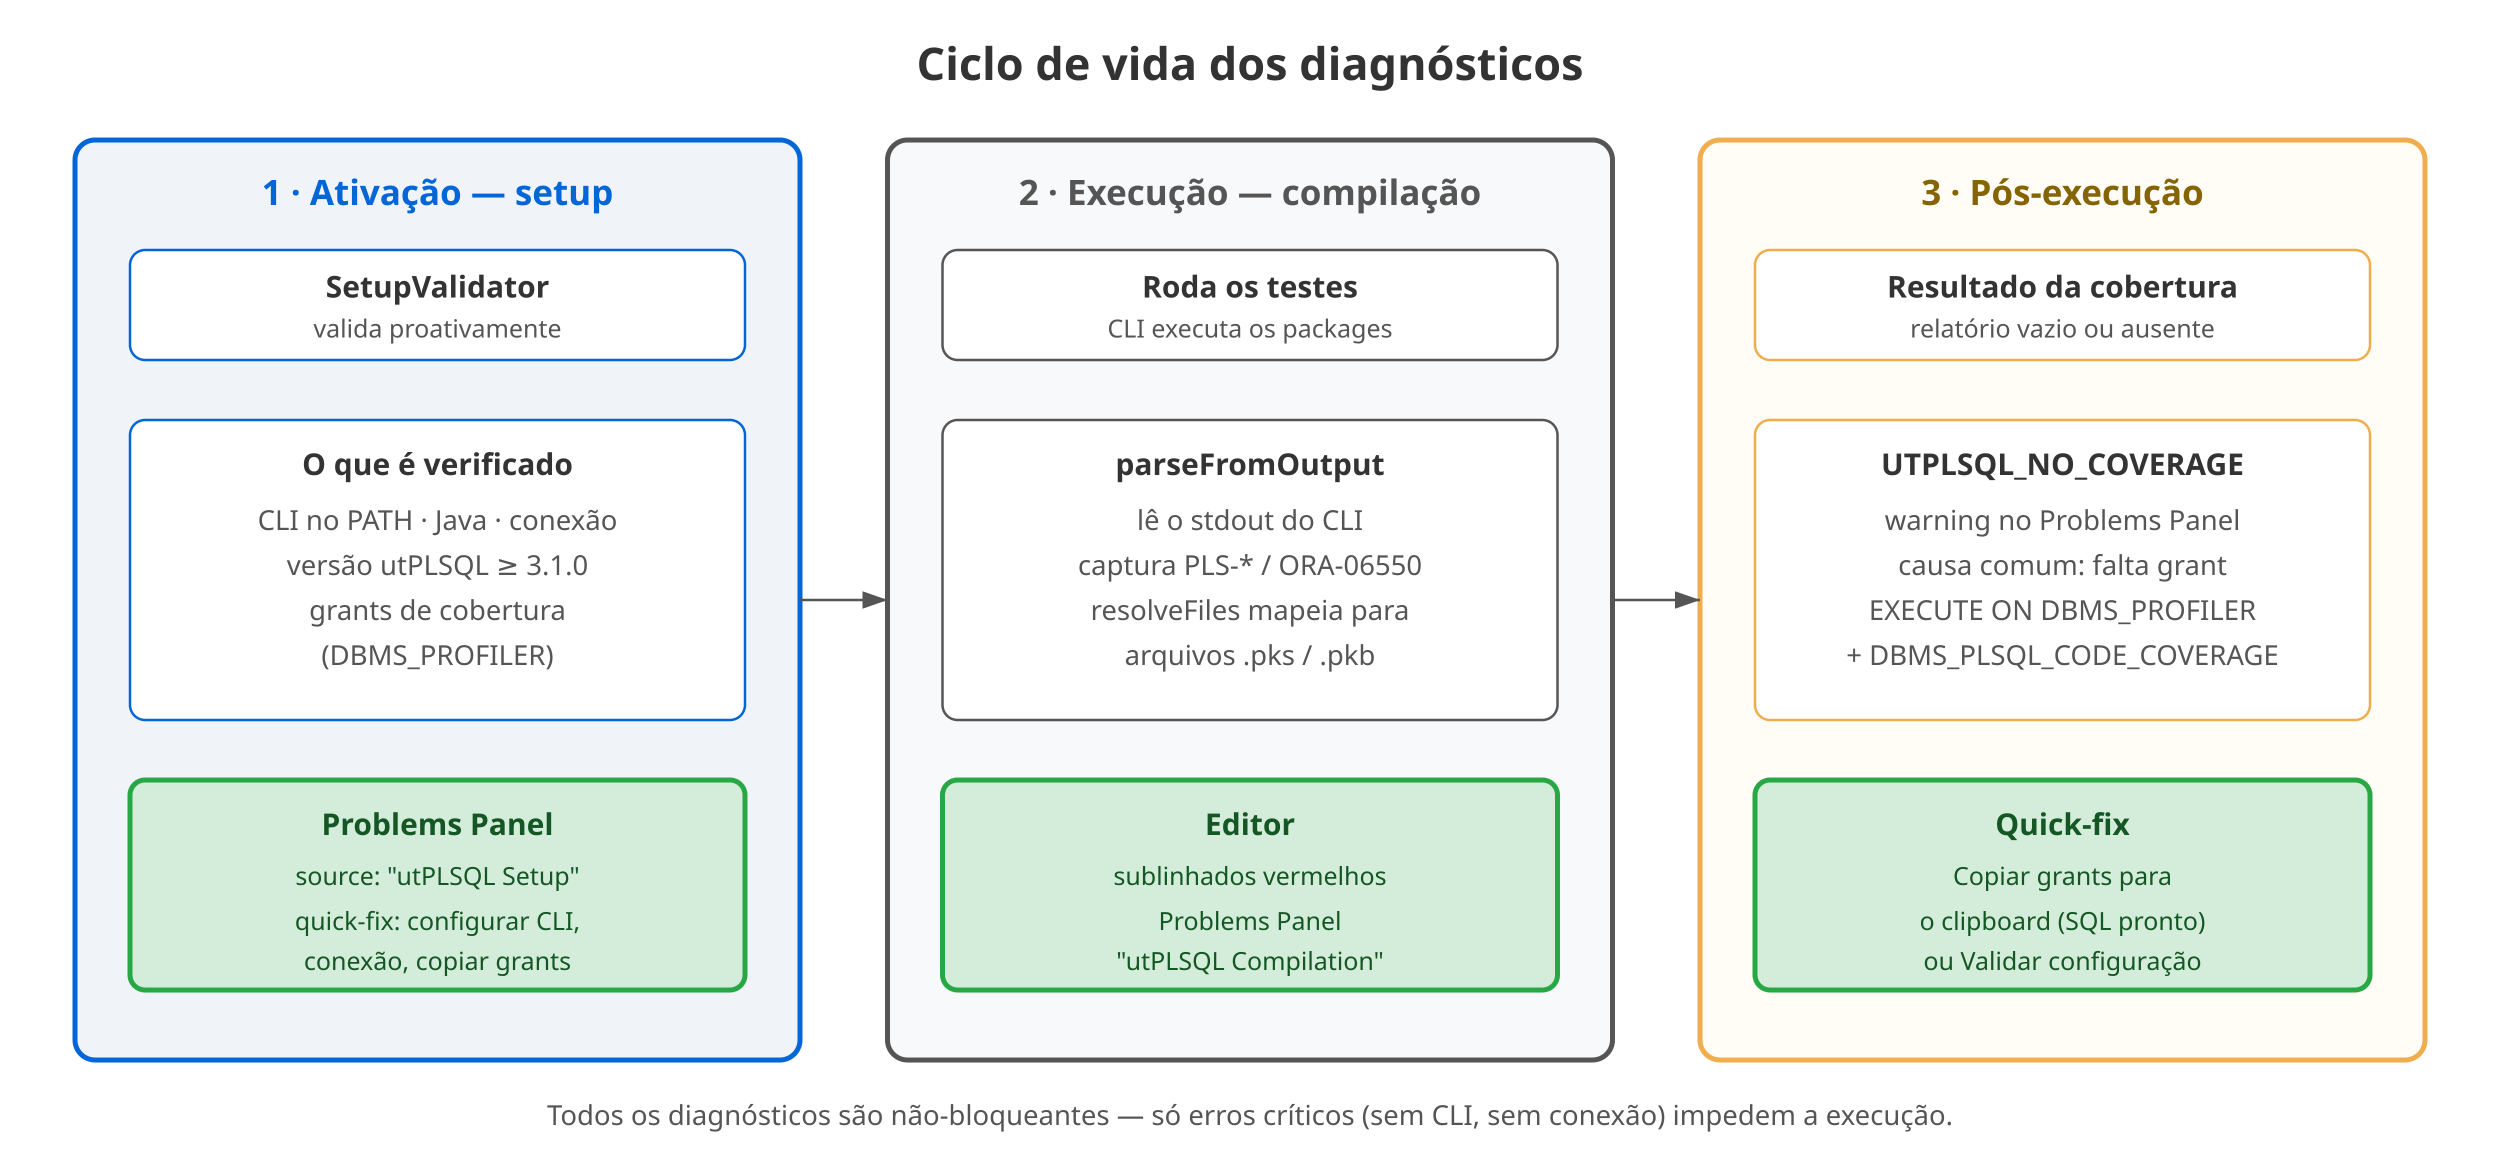
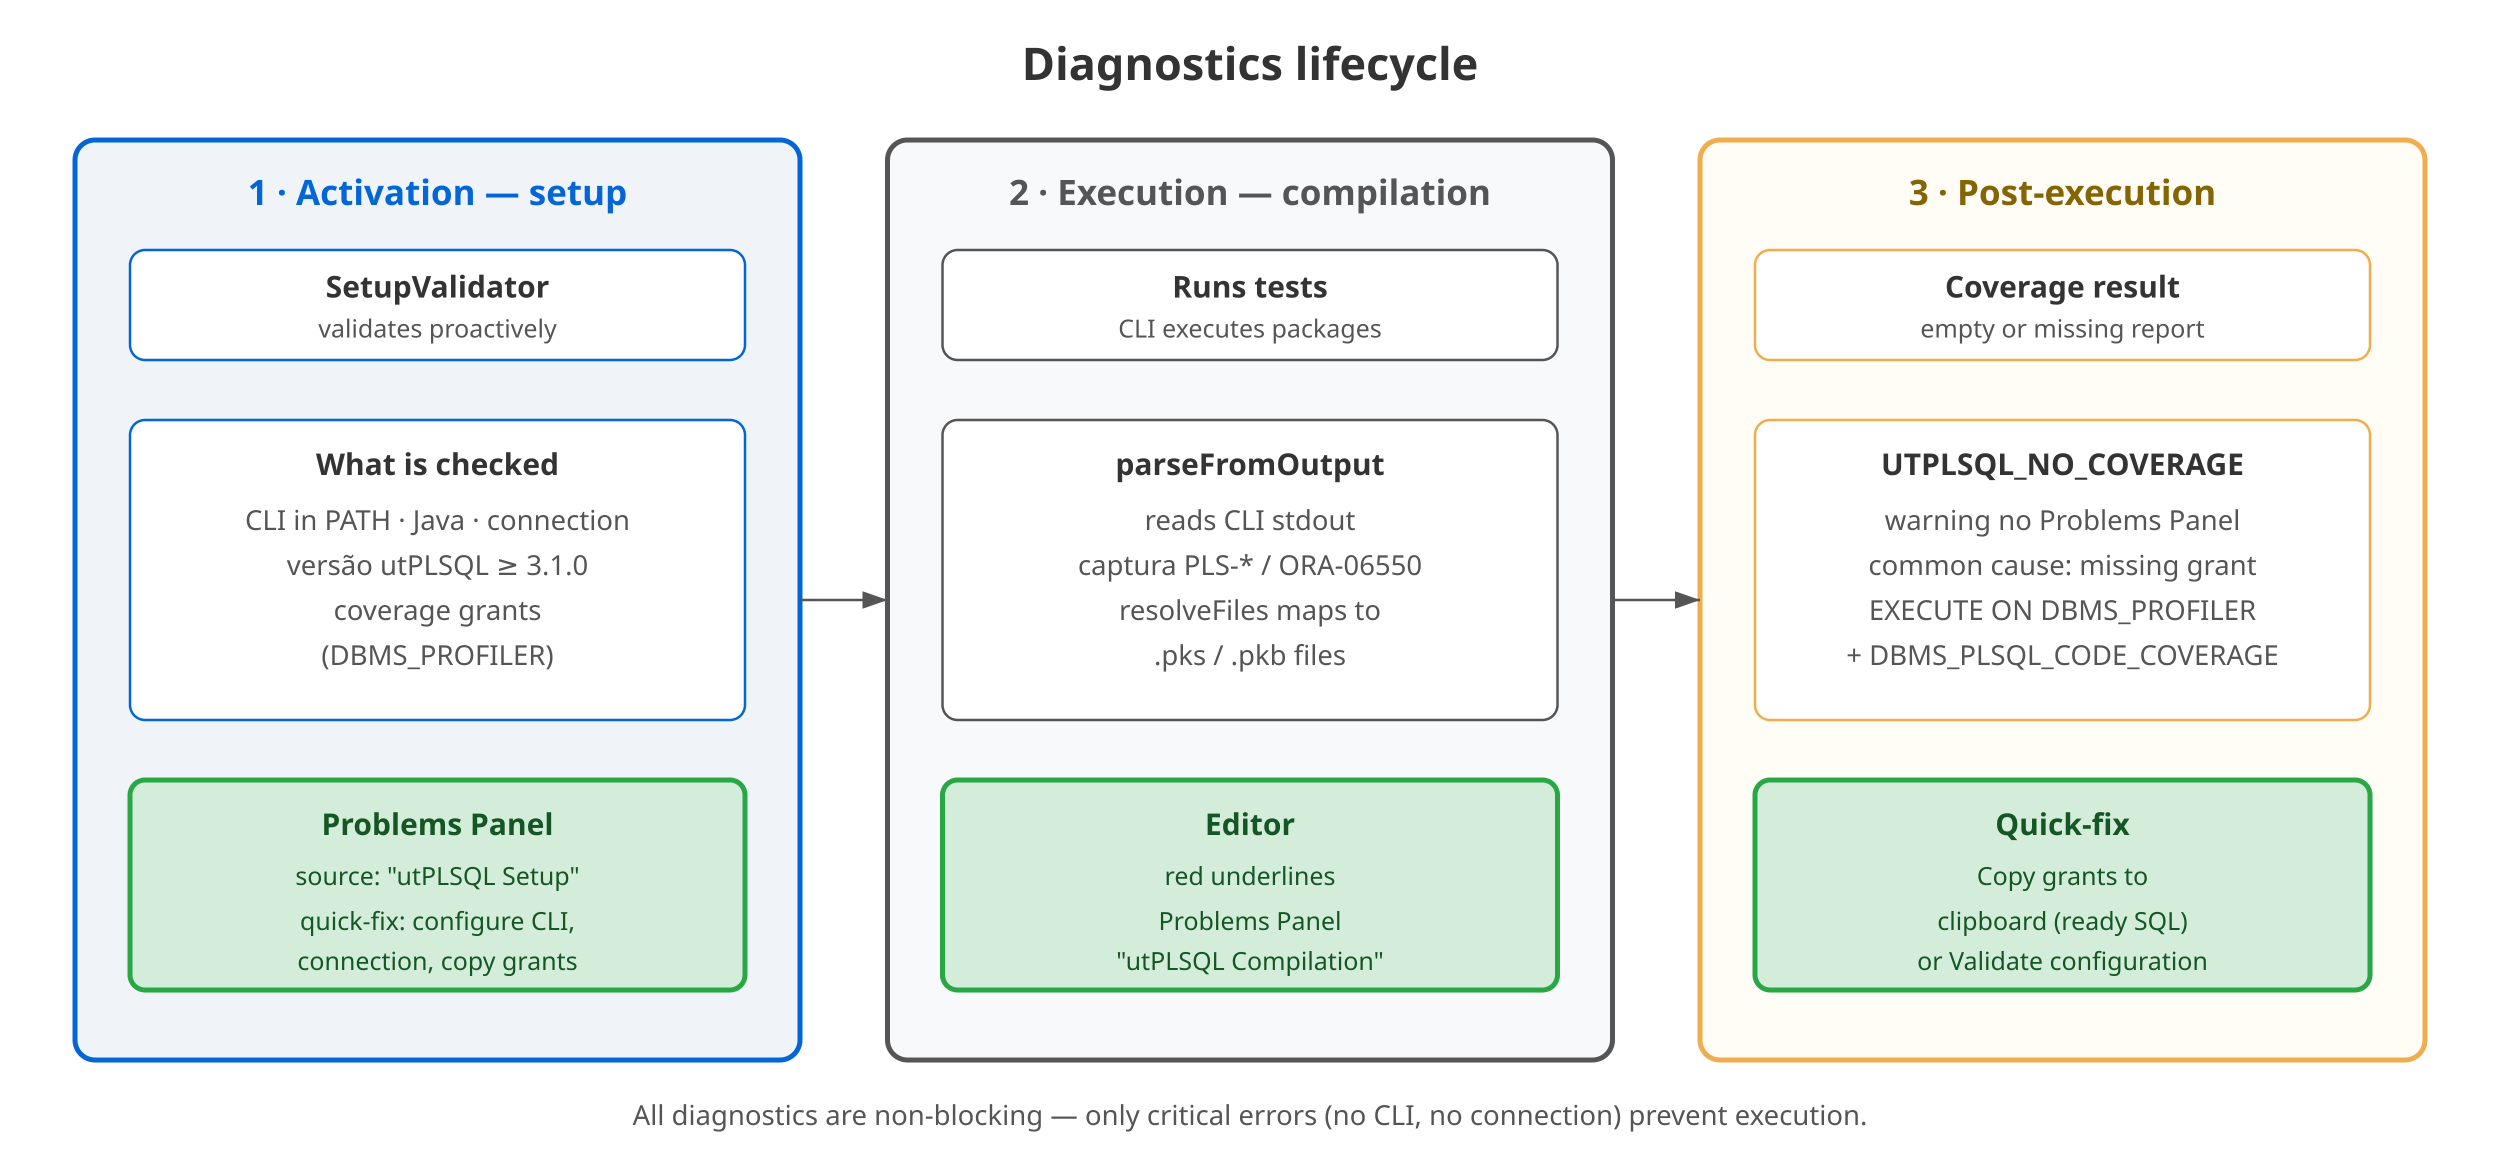
<svg xmlns="http://www.w3.org/2000/svg" viewBox="0 0 1000 460" font-family="Segoe UI, sans-serif">
  <defs>
    <marker id="arrow" markerWidth="10" markerHeight="7" refX="10" refY="3.5" orient="auto">
      <polygon points="0 0, 10 3.5, 0 7" fill="#555" />
    </marker>
  </defs>
  <rect width="1000" height="460" fill="#fff" />
-   <text x="500" y="32" text-anchor="middle" font-size="18" font-weight="bold" fill="#333">Ciclo de vida dos diagnósticos</text>
+   <text x="500" y="32" text-anchor="middle" font-size="18" font-weight="bold" fill="#333">Diagnostics lifecycle</text>
  <rect x="30" y="56" width="290" height="368" rx="8" fill="#f0f4f8" stroke="#0366d6" stroke-width="2" />
-   <text x="175" y="82" text-anchor="middle" font-size="14" font-weight="bold" fill="#0366d6">1 · Ativação — setup</text>
+   <text x="175" y="82" text-anchor="middle" font-size="14" font-weight="bold" fill="#0366d6">1 · Activation — setup</text>
  <rect x="52" y="100" width="246" height="44" rx="6" fill="#fff" stroke="#0366d6" />
  <text x="175" y="119" text-anchor="middle" font-size="12" font-weight="bold" fill="#333">SetupValidator</text>
-   <text x="175" y="135" text-anchor="middle" font-size="10" fill="#555">valida proativamente</text>
+   <text x="175" y="135" text-anchor="middle" font-size="10" fill="#555">validates proactively</text>
  <rect x="52" y="168" width="246" height="120" rx="6" fill="#fff" stroke="#0366d6" />
-   <text x="175" y="190" text-anchor="middle" font-size="12" font-weight="bold" fill="#333">O que é verificado</text>
-   <text x="175" y="212" text-anchor="middle" font-size="11" fill="#555">CLI no PATH · Java · conexão</text>
+   <text x="175" y="190" text-anchor="middle" font-size="12" font-weight="bold" fill="#333">What is checked</text>
+   <text x="175" y="212" text-anchor="middle" font-size="11" fill="#555">CLI in PATH · Java · connection</text>
  <text x="175" y="230" text-anchor="middle" font-size="11" fill="#555">versão utPLSQL ≥ 3.1.0</text>
-   <text x="175" y="248" text-anchor="middle" font-size="11" fill="#555">grants de cobertura</text>
+   <text x="175" y="248" text-anchor="middle" font-size="11" fill="#555">coverage grants</text>
  <text x="175" y="266" text-anchor="middle" font-size="11" fill="#555">(DBMS_PROFILER)</text>
  <rect x="52" y="312" width="246" height="84" rx="6" fill="#d4edda" stroke="#28a745" stroke-width="2" />
  <text x="175" y="334" text-anchor="middle" font-size="12" font-weight="bold" fill="#155724">Problems Panel</text>
  <text x="175" y="354" text-anchor="middle" font-size="10" fill="#155724">source: "utPLSQL Setup"</text>
-   <text x="175" y="372" text-anchor="middle" font-size="10" fill="#155724">quick-fix: configurar CLI,</text>
-   <text x="175" y="388" text-anchor="middle" font-size="10" fill="#155724">conexão, copiar grants</text>
+   <text x="175" y="372" text-anchor="middle" font-size="10" fill="#155724">quick-fix: configure CLI,</text>
+   <text x="175" y="388" text-anchor="middle" font-size="10" fill="#155724">connection, copy grants</text>
  <rect x="355" y="56" width="290" height="368" rx="8" fill="#f8f9fa" stroke="#555" stroke-width="2" />
-   <text x="500" y="82" text-anchor="middle" font-size="14" font-weight="bold" fill="#555">2 · Execução — compilação</text>
+   <text x="500" y="82" text-anchor="middle" font-size="14" font-weight="bold" fill="#555">2 · Execution — compilation</text>
  <rect x="377" y="100" width="246" height="44" rx="6" fill="#fff" stroke="#555" />
-   <text x="500" y="119" text-anchor="middle" font-size="12" font-weight="bold" fill="#333">Roda os testes</text>
-   <text x="500" y="135" text-anchor="middle" font-size="10" fill="#555">CLI executa os packages</text>
+   <text x="500" y="119" text-anchor="middle" font-size="12" font-weight="bold" fill="#333">Runs tests</text>
+   <text x="500" y="135" text-anchor="middle" font-size="10" fill="#555">CLI executes packages</text>
  <rect x="377" y="168" width="246" height="120" rx="6" fill="#fff" stroke="#555" />
  <text x="500" y="190" text-anchor="middle" font-size="12" font-weight="bold" fill="#333">parseFromOutput</text>
-   <text x="500" y="212" text-anchor="middle" font-size="11" fill="#555">lê o stdout do CLI</text>
+   <text x="500" y="212" text-anchor="middle" font-size="11" fill="#555">reads CLI stdout</text>
  <text x="500" y="230" text-anchor="middle" font-size="11" fill="#555">captura PLS-* / ORA-06550</text>
-   <text x="500" y="248" text-anchor="middle" font-size="11" fill="#555">resolveFiles mapeia para</text>
-   <text x="500" y="266" text-anchor="middle" font-size="11" fill="#555">arquivos .pks / .pkb</text>
+   <text x="500" y="248" text-anchor="middle" font-size="11" fill="#555">resolveFiles maps to</text>
+   <text x="500" y="266" text-anchor="middle" font-size="11" fill="#555">.pks / .pkb files</text>
  <rect x="377" y="312" width="246" height="84" rx="6" fill="#d4edda" stroke="#28a745" stroke-width="2" />
  <text x="500" y="334" text-anchor="middle" font-size="12" font-weight="bold" fill="#155724">Editor</text>
-   <text x="500" y="354" text-anchor="middle" font-size="10" fill="#155724">sublinhados vermelhos</text>
+   <text x="500" y="354" text-anchor="middle" font-size="10" fill="#155724">red underlines</text>
  <text x="500" y="372" text-anchor="middle" font-size="10" fill="#155724">Problems Panel</text>
  <text x="500" y="388" text-anchor="middle" font-size="10" fill="#155724">"utPLSQL Compilation"</text>
  <rect x="680" y="56" width="290" height="368" rx="8" fill="#fffdf5" stroke="#f0ad4e" stroke-width="2" />
-   <text x="825" y="82" text-anchor="middle" font-size="14" font-weight="bold" fill="#856404">3 · Pós-execução</text>
+   <text x="825" y="82" text-anchor="middle" font-size="14" font-weight="bold" fill="#856404">3 · Post-execution</text>
  <rect x="702" y="100" width="246" height="44" rx="6" fill="#fff" stroke="#f0ad4e" />
-   <text x="825" y="119" text-anchor="middle" font-size="12" font-weight="bold" fill="#333">Resultado da cobertura</text>
-   <text x="825" y="135" text-anchor="middle" font-size="10" fill="#555">relatório vazio ou ausente</text>
+   <text x="825" y="119" text-anchor="middle" font-size="12" font-weight="bold" fill="#333">Coverage result</text>
+   <text x="825" y="135" text-anchor="middle" font-size="10" fill="#555">empty or missing report</text>
  <rect x="702" y="168" width="246" height="120" rx="6" fill="#fff" stroke="#f0ad4e" />
  <text x="825" y="190" text-anchor="middle" font-size="12" font-weight="bold" fill="#333">UTPLSQL_NO_COVERAGE</text>
  <text x="825" y="212" text-anchor="middle" font-size="11" fill="#555">warning no Problems Panel</text>
-   <text x="825" y="230" text-anchor="middle" font-size="11" fill="#555">causa comum: falta grant</text>
+   <text x="825" y="230" text-anchor="middle" font-size="11" fill="#555">common cause: missing grant</text>
  <text x="825" y="248" text-anchor="middle" font-size="11" fill="#555">EXECUTE ON DBMS_PROFILER</text>
  <text x="825" y="266" text-anchor="middle" font-size="11" fill="#555">+ DBMS_PLSQL_CODE_COVERAGE</text>
  <rect x="702" y="312" width="246" height="84" rx="6" fill="#d4edda" stroke="#28a745" stroke-width="2" />
  <text x="825" y="334" text-anchor="middle" font-size="12" font-weight="bold" fill="#155724">Quick-fix</text>
-   <text x="825" y="354" text-anchor="middle" font-size="10" fill="#155724">Copiar grants para</text>
-   <text x="825" y="372" text-anchor="middle" font-size="10" fill="#155724">o clipboard (SQL pronto)</text>
-   <text x="825" y="388" text-anchor="middle" font-size="10" fill="#155724">ou Validar configuração</text>
+   <text x="825" y="354" text-anchor="middle" font-size="10" fill="#155724">Copy grants to</text>
+   <text x="825" y="372" text-anchor="middle" font-size="10" fill="#155724">clipboard (ready SQL)</text>
+   <text x="825" y="388" text-anchor="middle" font-size="10" fill="#155724">or Validate configuration</text>
  <line x1="320" y1="240" x2="355" y2="240" stroke="#555" marker-end="url(#arrow)" />
  <line x1="645" y1="240" x2="680" y2="240" stroke="#555" marker-end="url(#arrow)" />
-   <text x="500" y="450" text-anchor="middle" font-size="11" fill="#555">Todos os diagnósticos são não-bloqueantes — só erros críticos (sem CLI, sem conexão) impedem a execução.</text>
+   <text x="500" y="450" text-anchor="middle" font-size="11" fill="#555">All diagnostics are non-blocking — only critical errors (no CLI, no connection) prevent execution.</text>
</svg>
